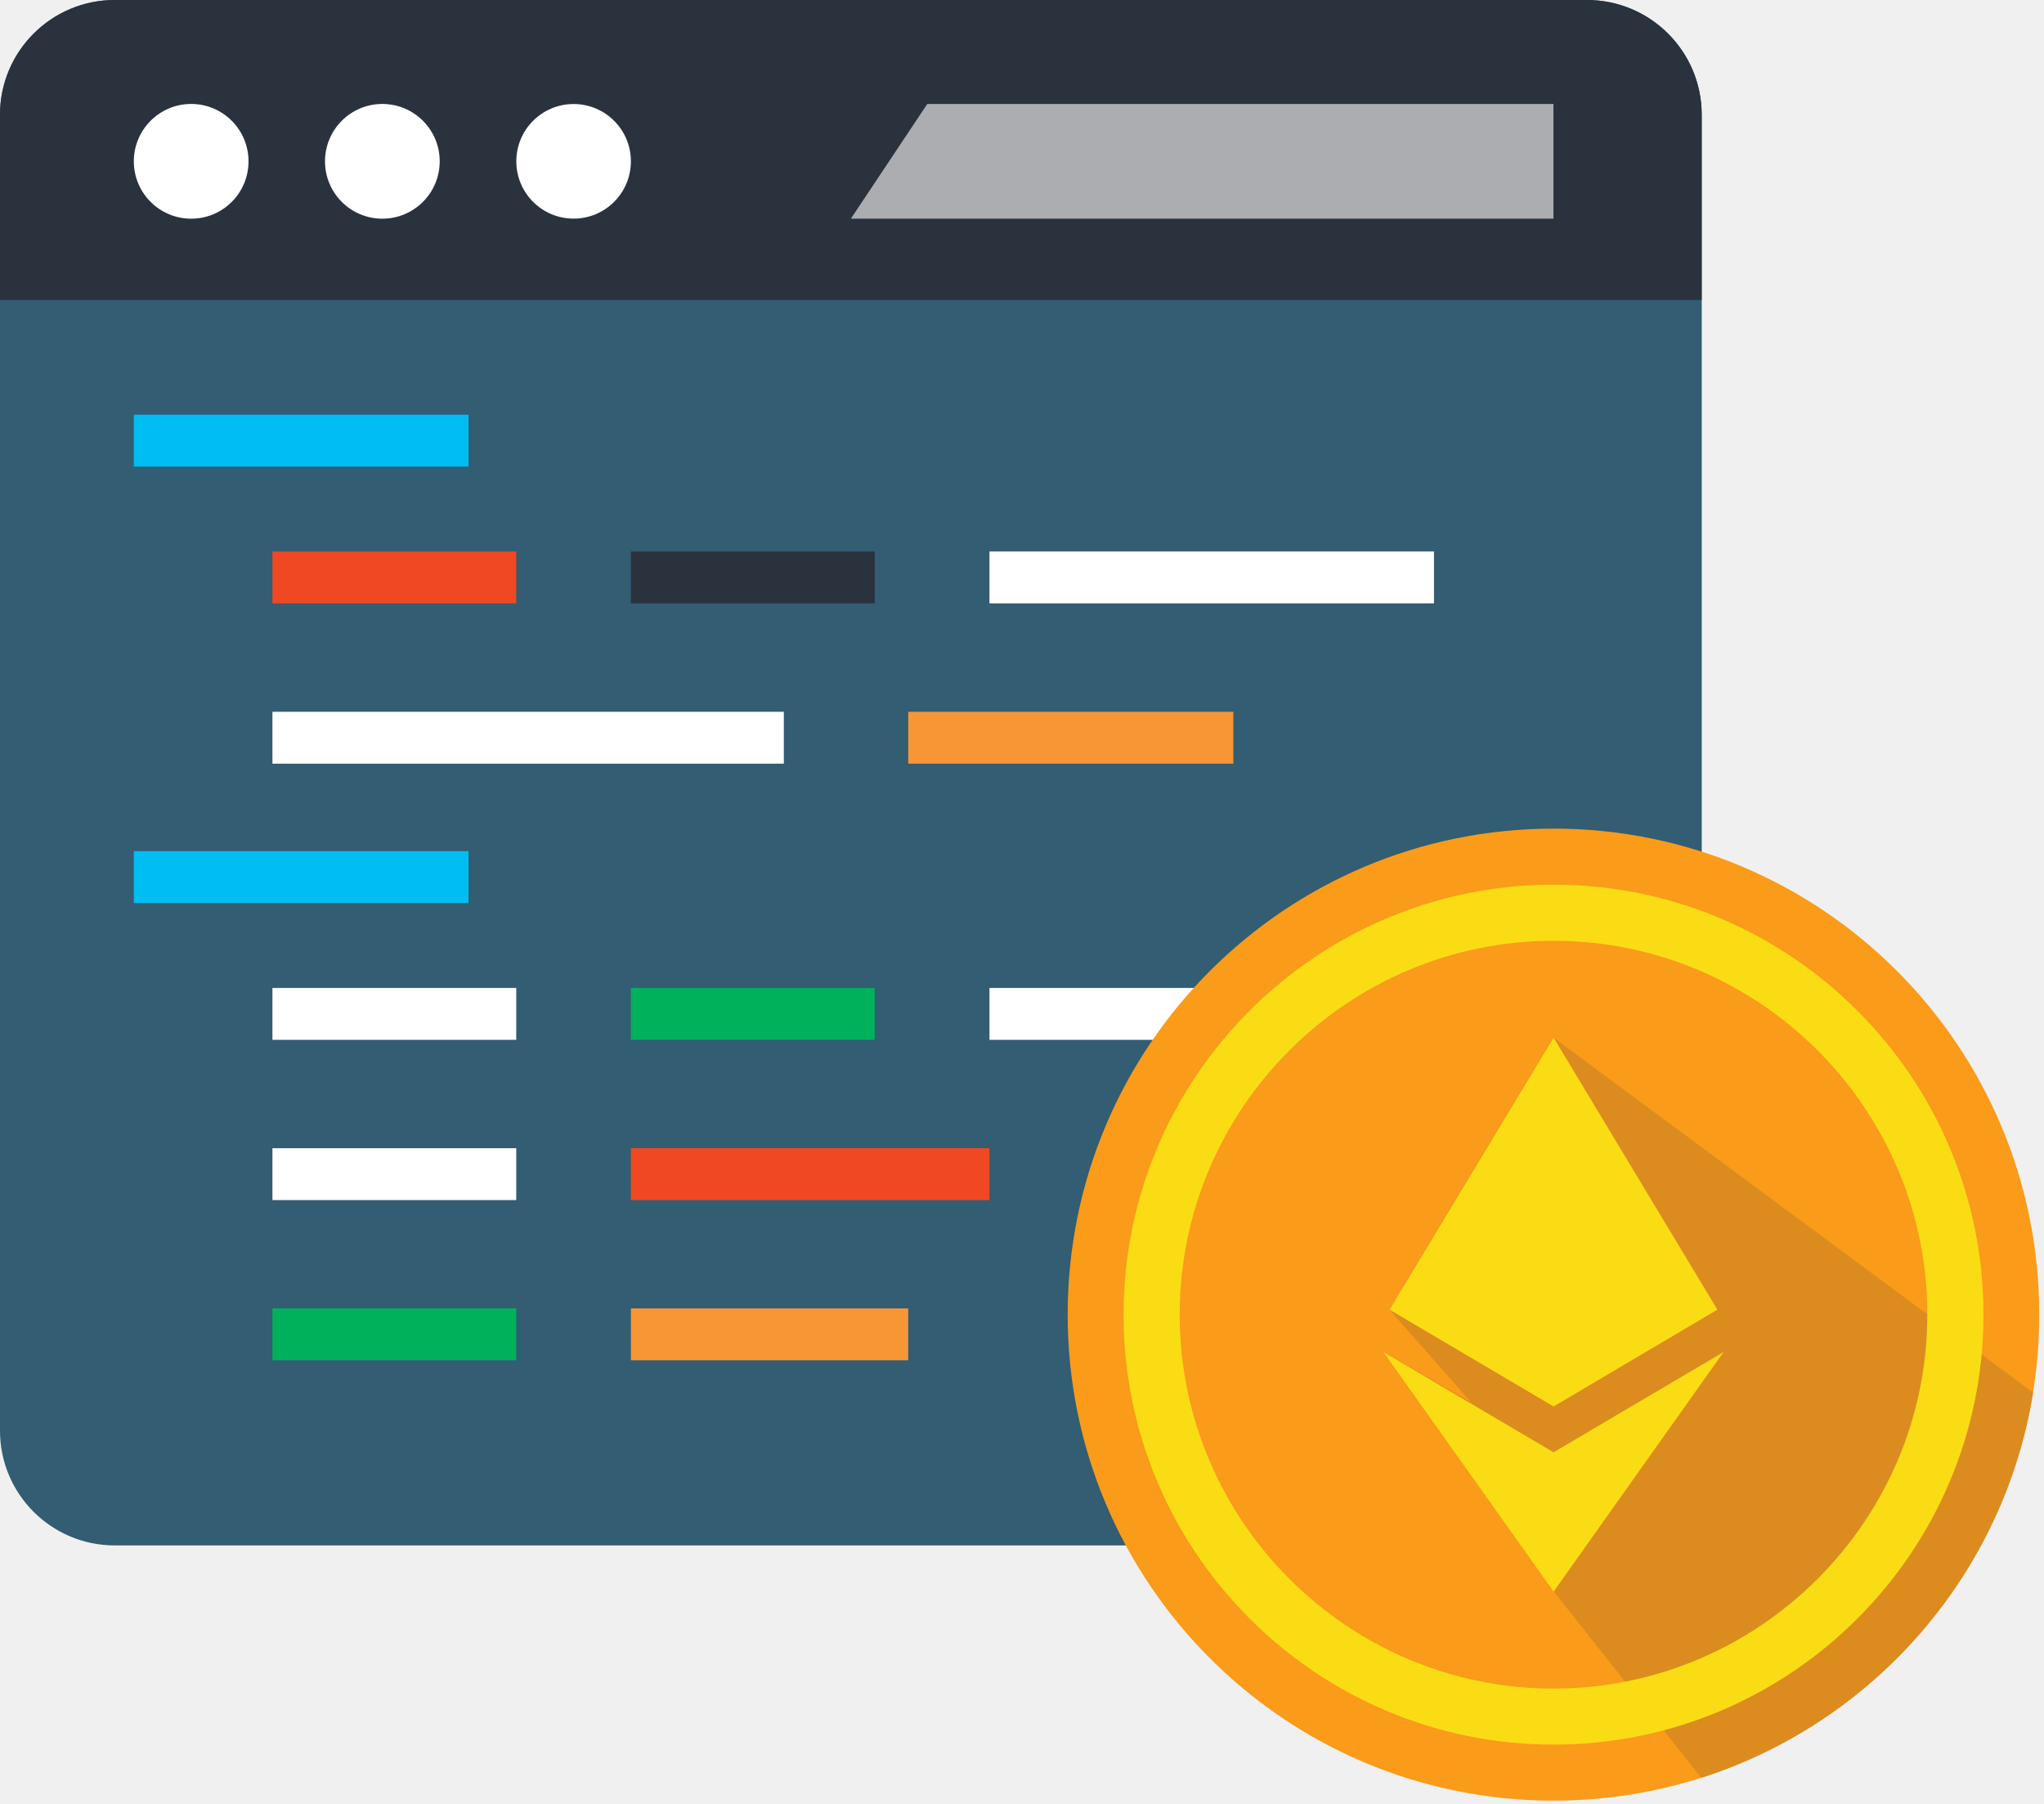
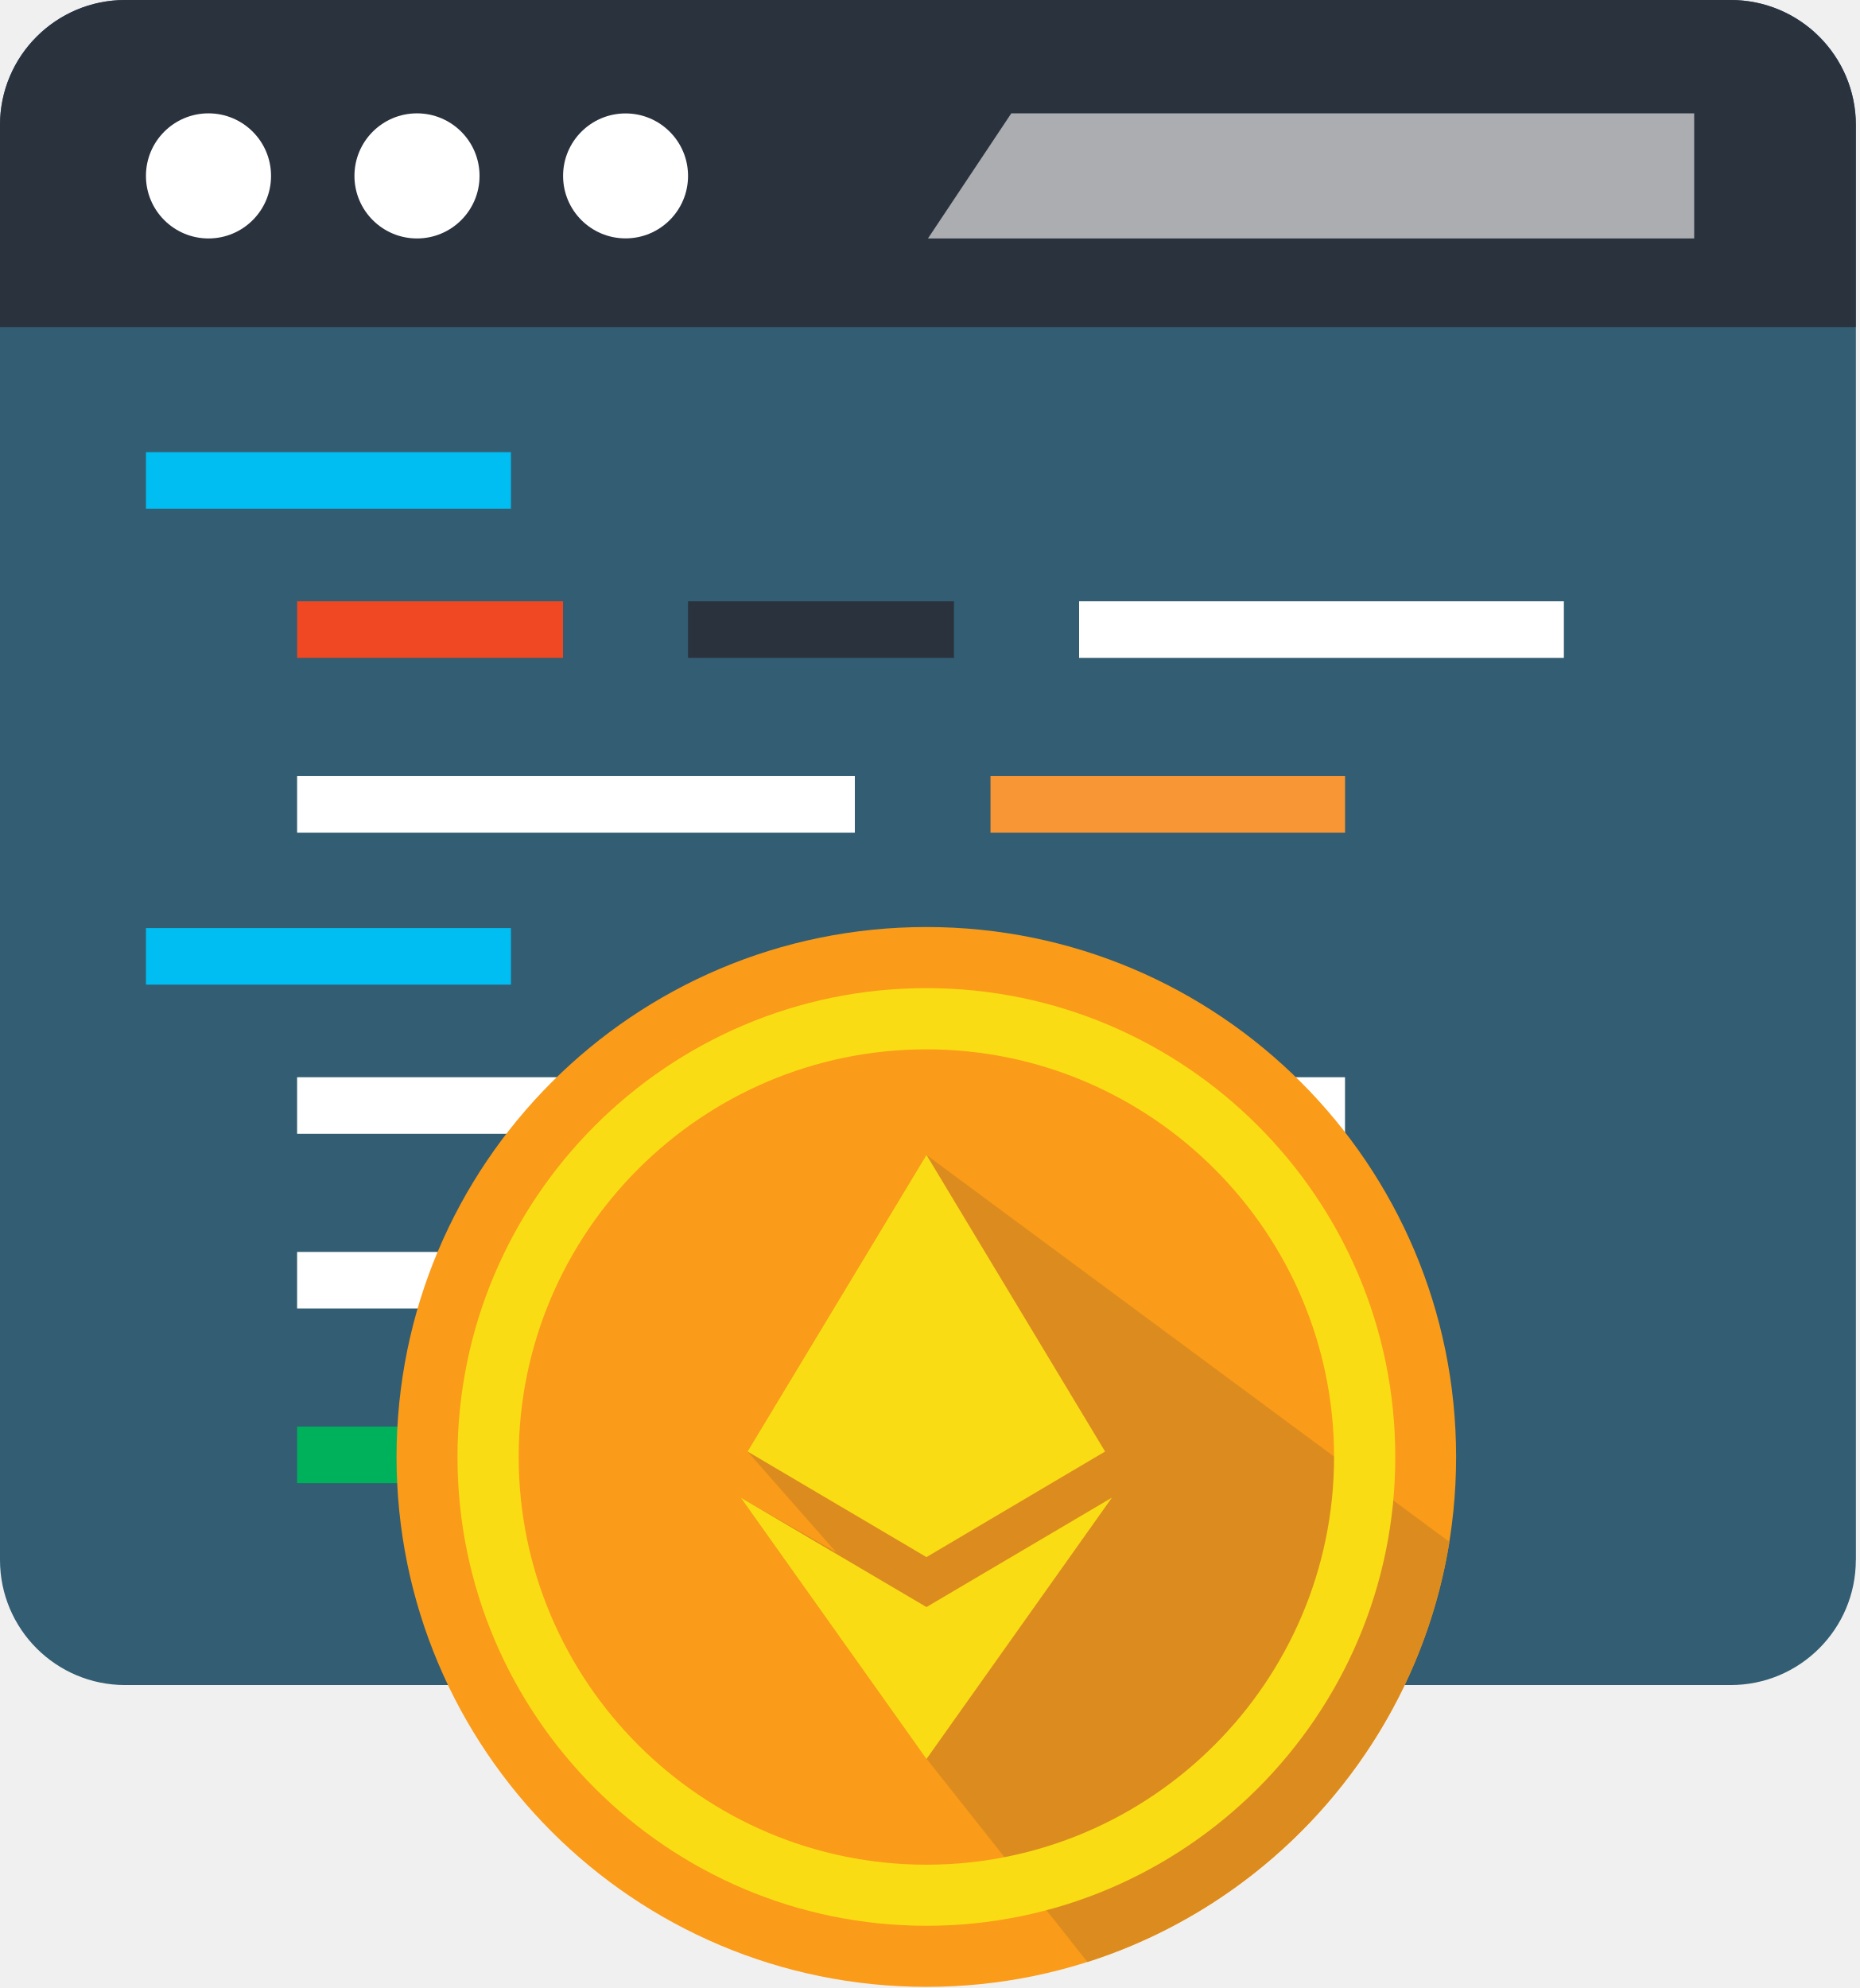
- <svg xmlns="http://www.w3.org/2000/svg" width="416" height="367" viewBox="0 0 416 367" fill="none">
+ <svg xmlns="http://www.w3.org/2000/svg" width="347" height="371" viewBox="0 0 347 371" fill="none">
  <path d="M346.33 291.105C346.33 304.023 335.863 314.463 322.971 314.463H23.358C10.466 314.463 0 304.023 0 291.105V23.346C0 10.454 10.466 0 23.358 0H322.984C335.876 0 346.343 10.454 346.343 23.346V291.105H346.33Z" fill="#325D72" />
  <path d="M346.33 23.346C346.33 10.454 335.863 0 322.971 0H23.358C10.466 0 0 10.454 0 23.346V61.035H346.33V23.346Z" fill="#2A323E" />
  <path d="M38.909 44.499C45.355 44.499 50.581 39.273 50.581 32.826C50.581 26.379 45.355 21.153 38.909 21.153C32.462 21.153 27.236 26.379 27.236 32.826C27.236 39.273 32.462 44.499 38.909 44.499Z" fill="white" />
  <path d="M77.818 44.499C84.264 44.499 89.491 39.273 89.491 32.826C89.491 26.379 84.264 21.153 77.818 21.153C71.371 21.153 66.145 26.379 66.145 32.826C66.145 39.273 71.371 44.499 77.818 44.499Z" fill="white" />
  <path d="M116.741 44.486C123.18 44.486 128.401 39.266 128.401 32.827C128.401 26.387 123.18 21.167 116.741 21.167C110.301 21.167 105.081 26.387 105.081 32.827C105.081 39.266 110.301 44.486 116.741 44.486Z" fill="white" />
  <path d="M316.163 44.499H173.172L188.723 21.153H316.163V44.499Z" fill="#ABADB0" />
  <path d="M95.353 84.381H27.236V94.938H95.353V84.381Z" fill="#00BDF2" />
  <path d="M105.068 112.214H55.446V122.771H105.068V112.214Z" fill="#EF4823" />
  <path d="M178.022 112.214H128.4V122.771H178.022V112.214Z" fill="#2A323E" />
  <path d="M291.844 112.214H201.38V122.771H291.844V112.214Z" fill="white" />
  <path d="M159.528 144.833H55.446V155.39H159.528V144.833Z" fill="white" />
  <path d="M251.015 144.833H184.844V155.39H251.015V144.833Z" fill="#F89534" />
  <path d="M95.353 173.197H27.236V183.755H95.353V173.197Z" fill="#00BDF2" />
  <path d="M105.068 201.03H55.446V211.588H105.068V201.03Z" fill="white" />
  <path d="M178.022 201.03H128.4V211.588H178.022V201.03Z" fill="#00B15C" />
  <path d="M251.002 201.03H201.38V211.588H251.002V201.03Z" fill="white" />
  <path d="M105.068 233.636H55.446V244.193H105.068V233.636Z" fill="white" />
  <path d="M201.381 233.636H128.4V244.193H201.381V233.636Z" fill="#EF4823" />
  <path d="M105.068 266.229H55.446V276.786H105.068V266.229Z" fill="#00B15C" />
  <path d="M184.844 266.229H128.4V276.786H184.844V266.229Z" fill="#F89534" />
-   <path d="M415.031 267.5C415.031 322.115 370.778 366.394 316.189 366.394C261.521 366.394 217.295 322.115 217.295 267.5C217.295 212.885 261.521 168.606 316.189 168.606C370.778 168.606 415.031 212.885 415.031 267.5Z" fill="#FA9B19" />
-   <path d="M413.786 283.362L316.189 211.147L282.805 266.502L299.367 285.321L281.534 275.114L316.215 323.828L346.227 361.751C381.245 350.558 407.807 320.391 413.786 283.362Z" fill="#DC8C1E" />
-   <path d="M316.188 354.994C267.902 354.994 228.669 315.761 228.669 267.5C228.669 219.266 267.902 180.007 316.188 180.007C364.422 180.007 403.682 219.266 403.682 267.5C403.682 315.761 364.422 354.994 316.188 354.994ZM316.188 191.433C274.244 191.433 240.095 225.582 240.095 267.5C240.095 309.418 274.244 343.594 316.188 343.594C358.08 343.594 392.255 309.418 392.255 267.5C392.255 225.582 358.08 191.433 316.188 191.433Z" fill="#FADC14" />
-   <path d="M316.189 295.515L281.534 275.1L316.189 323.866L350.792 275.1L316.189 295.515Z" fill="#FADC14" />
-   <path d="M316.189 286.189L349.521 266.488L316.189 211.134L282.805 266.488L316.189 286.189Z" fill="#FADC14" />
+   <path d="M271.736 271.894C271.736 326.509 227.483 370.788 172.894 370.788C118.227 370.788 74 326.509 74 271.894C74 217.279 118.227 173 172.894 173C227.483 173 271.736 217.279 271.736 271.894Z" fill="#FA9B19" />
+   <path d="M270.491 287.756L172.894 215.541L139.51 270.896L156.072 289.715L138.239 279.507L172.92 328.222L202.932 366.145C237.95 354.952 264.512 324.785 270.491 287.756Z" fill="#DC8C1E" />
+   <path d="M172.893 359.388C124.607 359.388 85.374 320.155 85.374 271.894C85.374 223.66 124.607 184.401 172.893 184.401C221.128 184.401 260.387 223.66 260.387 271.894C260.387 320.155 221.128 359.388 172.893 359.388ZM172.893 195.827C130.949 195.827 96.8 229.976 96.8 271.894C96.8 313.812 130.949 347.988 172.893 347.988C214.786 347.988 248.961 313.812 248.961 271.894C248.961 229.976 214.786 195.827 172.893 195.827Z" fill="#FADC14" />
+   <path d="M172.894 299.908L138.239 279.494L172.894 328.26L207.497 279.494L172.894 299.908Z" fill="#FADC14" />
+   <path d="M172.894 290.583L206.226 270.882L172.894 215.528L139.51 270.882L172.894 290.583Z" fill="#FADC14" />
</svg>
